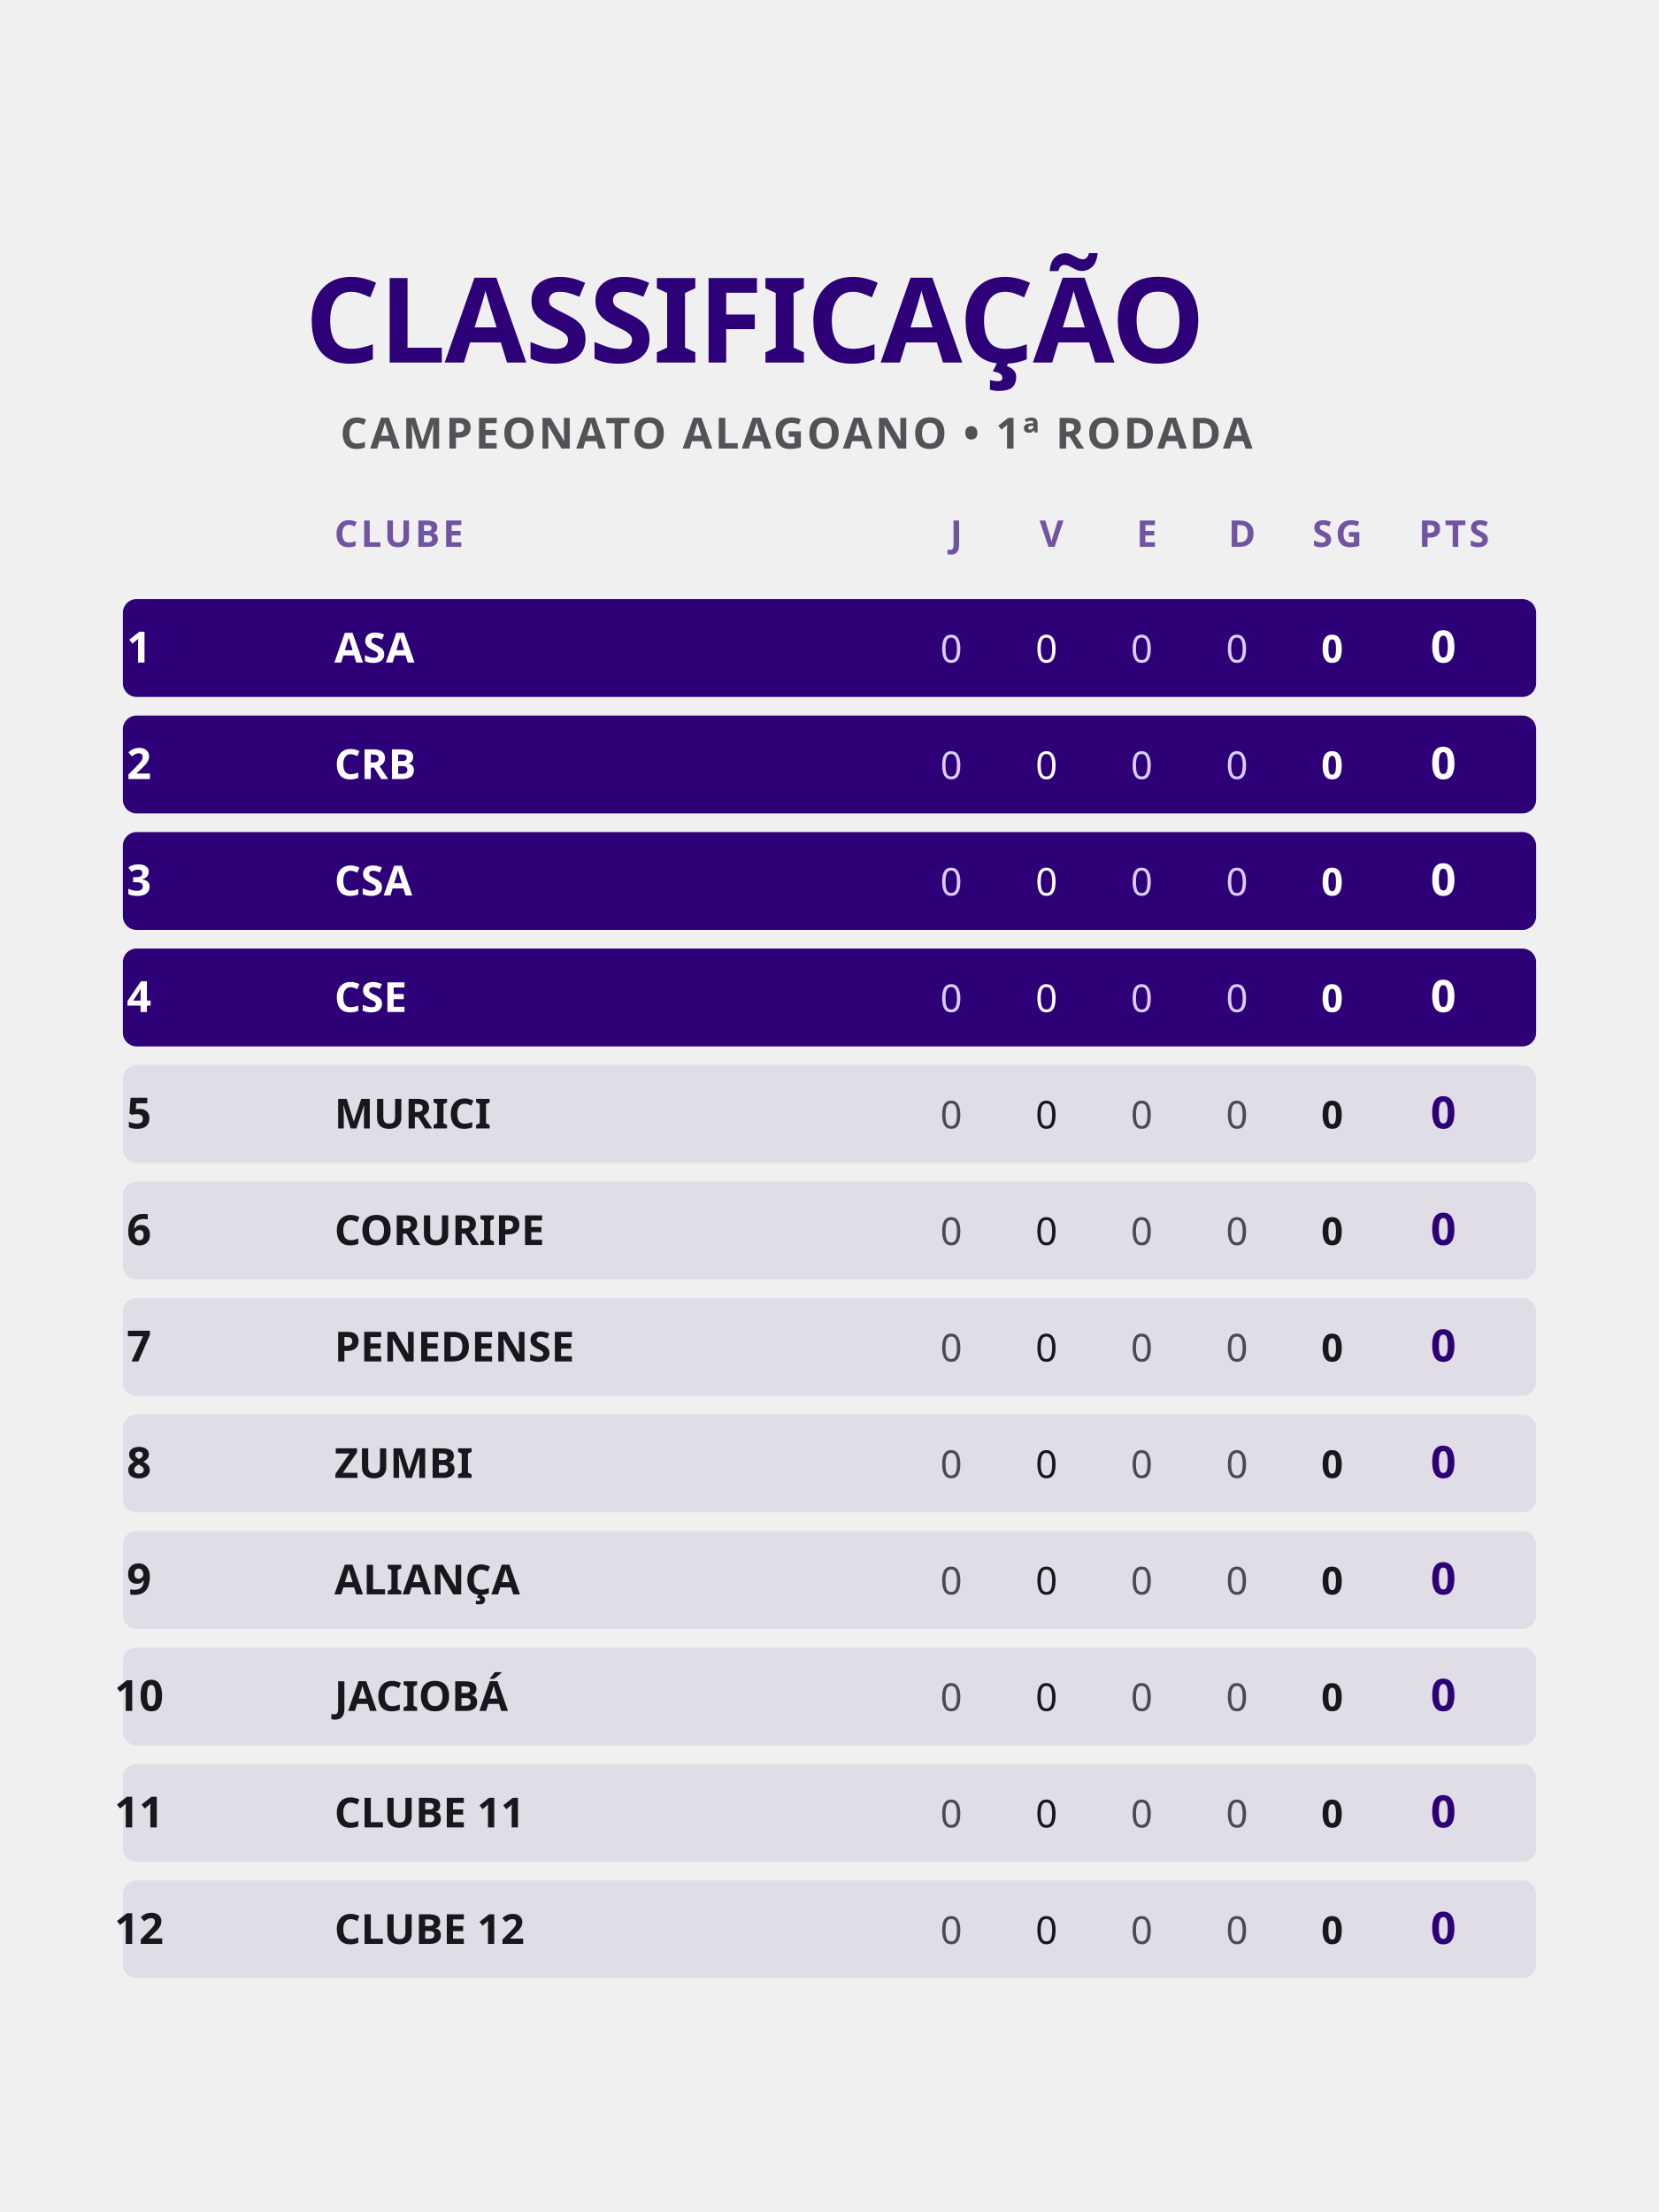
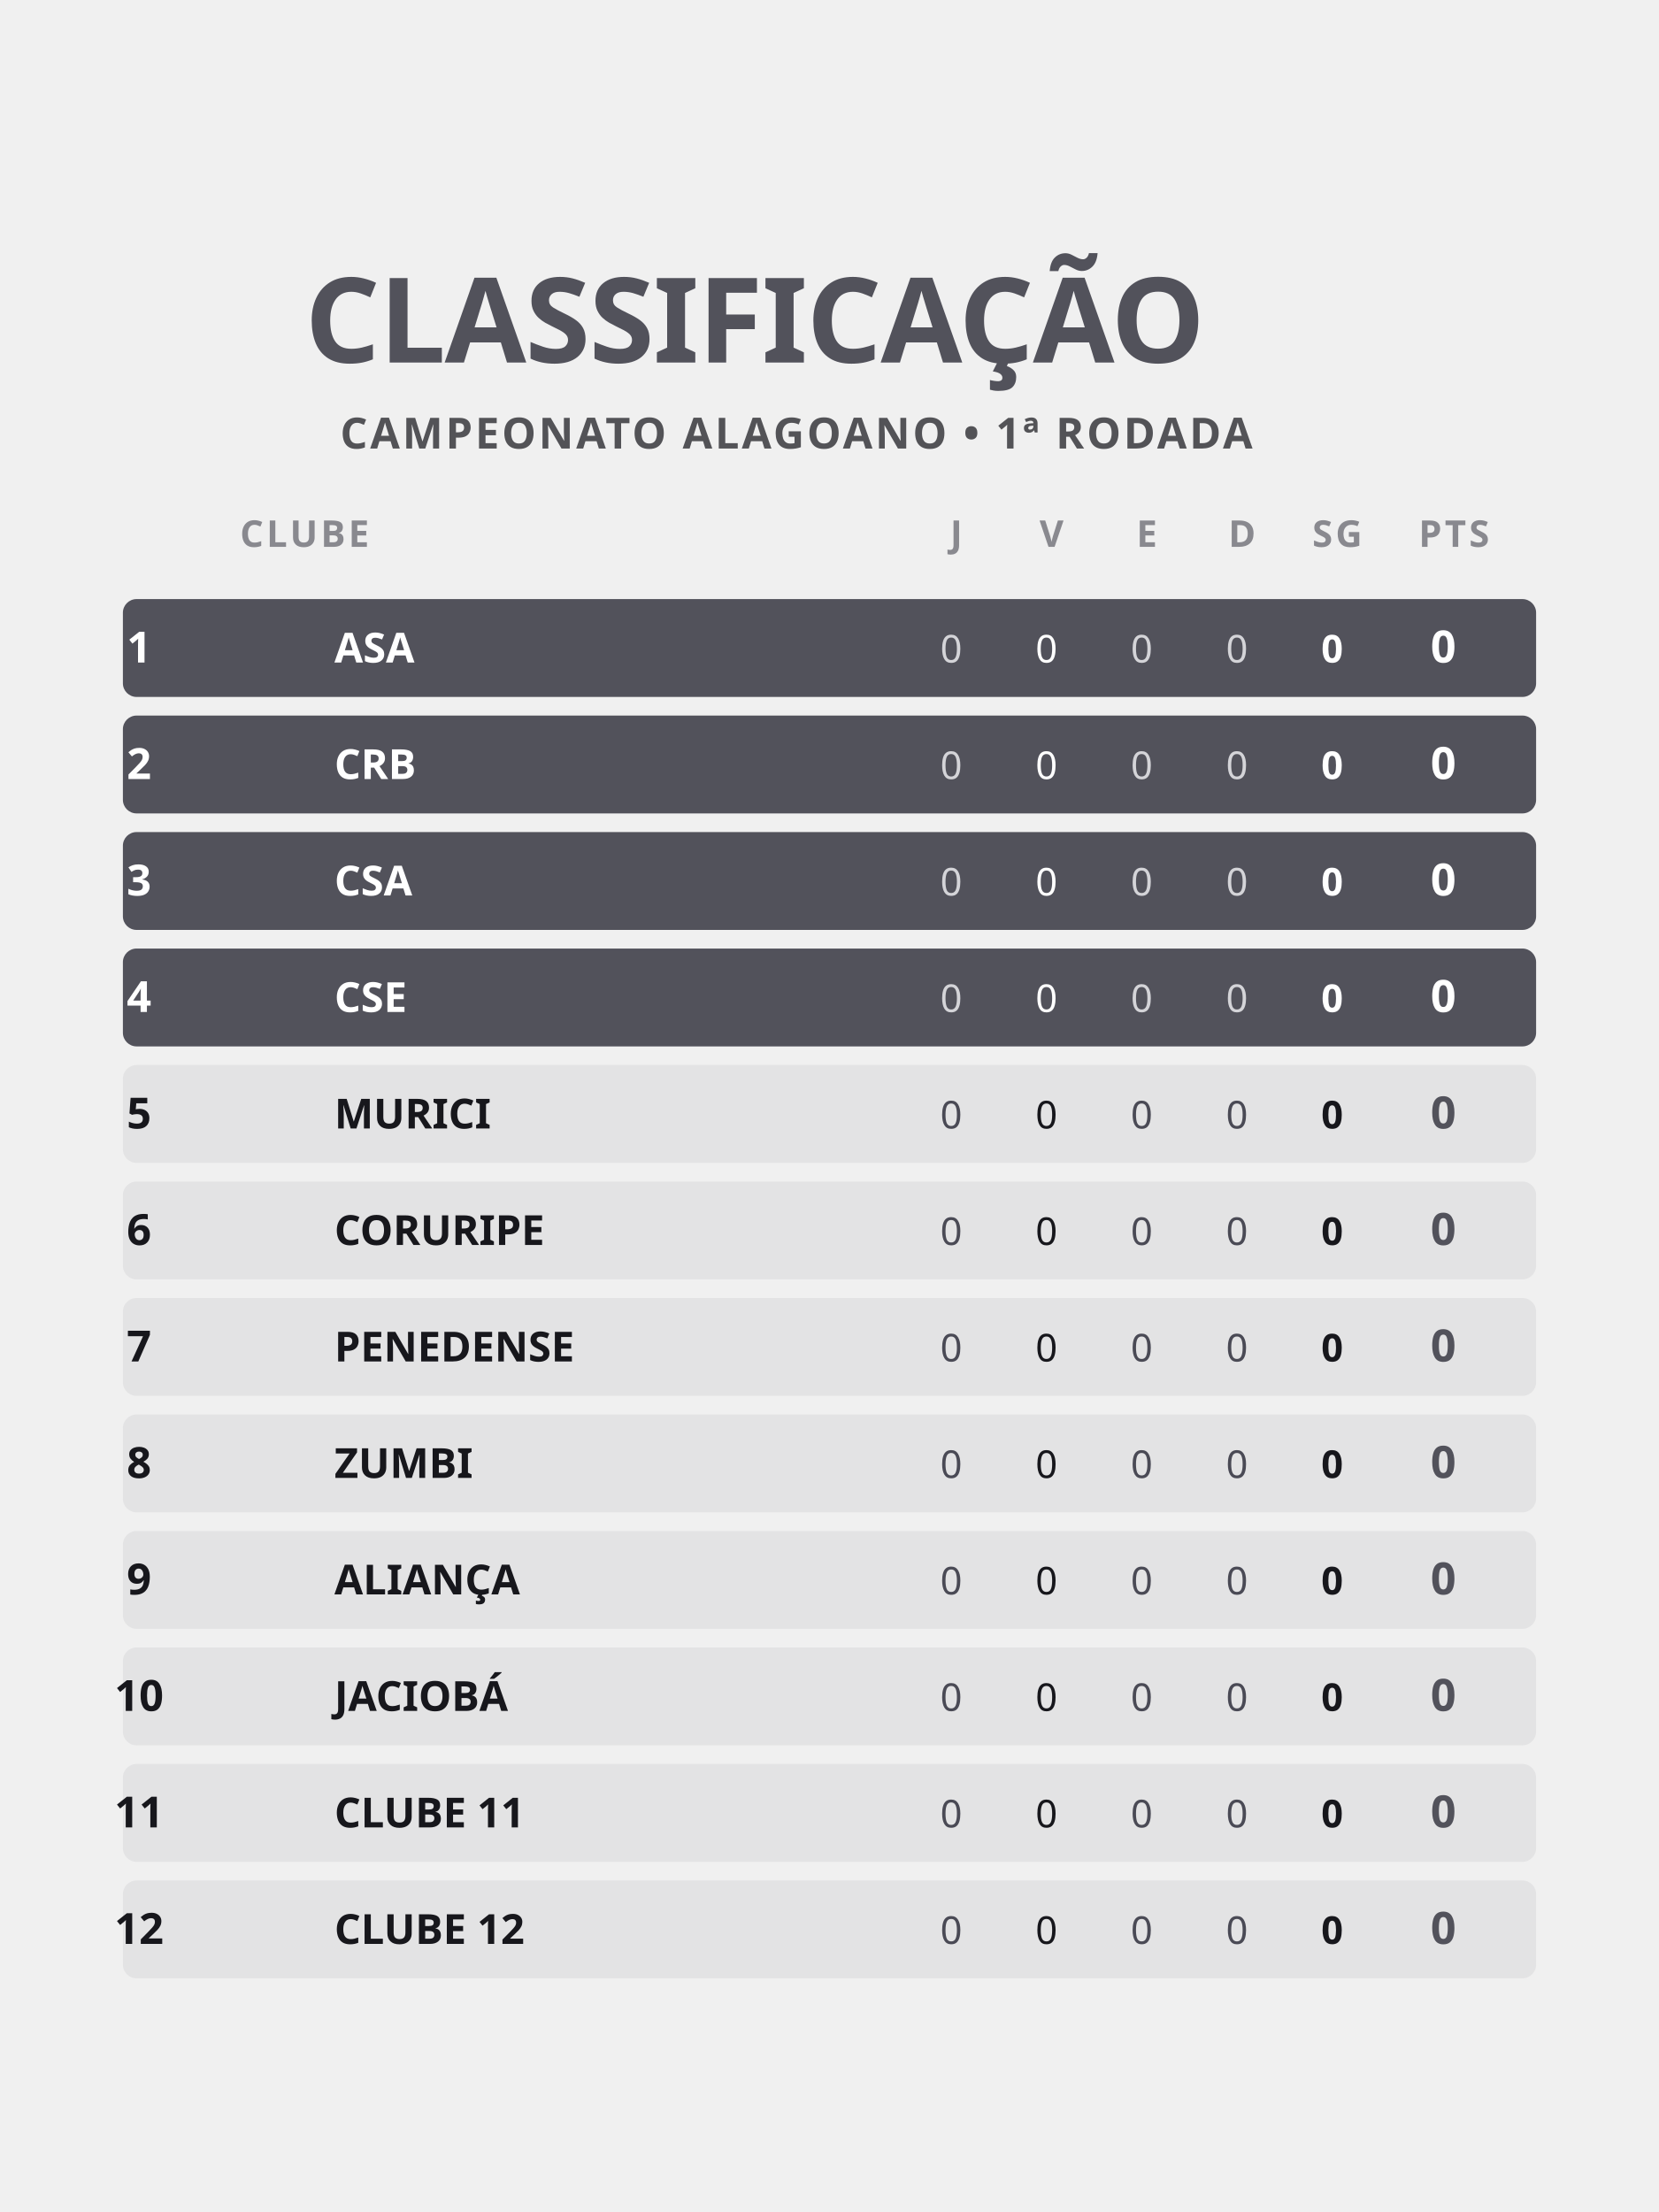
<svg xmlns="http://www.w3.org/2000/svg" width="1080" height="1440" viewBox="0 0 1080 1440" fill="none">
  <g id="classificacao_12_feed" clip-path="url(#clip_classificacao)">
    <rect id="img_background" width="1080" height="1440" fill="url(#pattern_background)" />
-     <text id="txt_titulo" fill="#2D0077" style="white-space: pre" xml:space="preserve" font-family="Prometo, Prompt" font-size="77" font-weight="900" letter-spacing="-0.01em" text-anchor="middle">
+     <text id="txt_titulo" fill="#52525B" style="white-space: pre" xml:space="preserve" font-family="Prometo, Prompt" font-size="77" font-weight="900" letter-spacing="-0.01em" text-anchor="middle">
      <tspan x="540" y="236">CLASSIFICAÇÃO</tspan>
    </text>
    <text id="txt_subtitulo" fill="#17171C" fill-opacity="0.72" style="white-space: pre" xml:space="preserve" font-family="Prompt" font-size="28" font-weight="600" letter-spacing="0.06em" text-anchor="middle">
      <tspan x="540" y="292">CAMPEONATO ALAGOANO • 1ª RODADA</tspan>
    </text>
-     <text id="txt_label_clube" fill="#2D0077" fill-opacity="0.65" style="white-space: pre" xml:space="preserve" font-family="Prompt" font-size="24" font-weight="700" letter-spacing="0.08em">
+     <text id="txt_label_clube" fill="#52525B" fill-opacity="0.65" style="white-space: pre" xml:space="preserve" font-family="Prompt" font-size="24" font-weight="700" letter-spacing="0.08em" text-anchor="middle">
      <tspan x="217.7" y="356">CLUBE</tspan>
    </text>
-     <text id="txt_label_j" fill="#2D0077" fill-opacity="0.65" style="white-space: pre" xml:space="preserve" font-family="Prompt" font-size="24" font-weight="700" letter-spacing="0.08em" text-anchor="middle">
+     <text id="txt_label_j" fill="#52525B" fill-opacity="0.65" style="white-space: pre" xml:space="preserve" font-family="Prompt" font-size="24" font-weight="700" letter-spacing="0.08em" text-anchor="middle">
      <tspan x="642" y="356">J</tspan>
    </text>
-     <text id="txt_label_v" fill="#2D0077" fill-opacity="0.65" style="white-space: pre" xml:space="preserve" font-family="Prompt" font-size="24" font-weight="700" letter-spacing="0.08em" text-anchor="middle">
+     <text id="txt_label_v" fill="#52525B" fill-opacity="0.65" style="white-space: pre" xml:space="preserve" font-family="Prompt" font-size="24" font-weight="700" letter-spacing="0.08em" text-anchor="middle">
      <tspan x="704" y="356">V</tspan>
    </text>
-     <text id="txt_label_e" fill="#2D0077" fill-opacity="0.65" style="white-space: pre" xml:space="preserve" font-family="Prompt" font-size="24" font-weight="700" letter-spacing="0.08em" text-anchor="middle">
+     <text id="txt_label_e" fill="#52525B" fill-opacity="0.65" style="white-space: pre" xml:space="preserve" font-family="Prompt" font-size="24" font-weight="700" letter-spacing="0.08em" text-anchor="middle">
      <tspan x="766" y="356">E</tspan>
    </text>
-     <text id="txt_label_d" fill="#2D0077" fill-opacity="0.65" style="white-space: pre" xml:space="preserve" font-family="Prompt" font-size="24" font-weight="700" letter-spacing="0.08em" text-anchor="middle">
+     <text id="txt_label_d" fill="#52525B" fill-opacity="0.65" style="white-space: pre" xml:space="preserve" font-family="Prompt" font-size="24" font-weight="700" letter-spacing="0.08em" text-anchor="middle">
      <tspan x="828" y="356">D</tspan>
    </text>
-     <text id="txt_label_sg" fill="#2D0077" fill-opacity="0.65" style="white-space: pre" xml:space="preserve" font-family="Prompt" font-size="24" font-weight="700" letter-spacing="0.08em" text-anchor="middle">
+     <text id="txt_label_sg" fill="#52525B" fill-opacity="0.65" style="white-space: pre" xml:space="preserve" font-family="Prompt" font-size="24" font-weight="700" letter-spacing="0.08em" text-anchor="middle">
      <tspan x="890" y="356">SG</tspan>
    </text>
-     <text id="txt_label_pts" fill="#2D0077" fill-opacity="0.65" style="white-space: pre" xml:space="preserve" font-family="Prompt" font-size="24" font-weight="700" letter-spacing="0.08em" text-anchor="middle">
+     <text id="txt_label_pts" fill="#52525B" fill-opacity="0.65" style="white-space: pre" xml:space="preserve" font-family="Prompt" font-size="24" font-weight="700" letter-spacing="0.08em" text-anchor="middle">
      <tspan x="966" y="356">PTS</tspan>
    </text>
    <g id="grp_pos_1">
-       <rect x="80" y="390.00" width="920" height="63.70" rx="8.9" fill="#2D0077" fill-opacity="1" />
+       <rect id="rect_pos_1" x="80" y="390.00" width="920" height="63.70" rx="8.9" fill="#52525B" fill-opacity="1" />
      <text id="txt_pos" fill="white" style="white-space: pre" xml:space="preserve" font-family="Prompt" font-size="28" font-weight="900" text-anchor="middle" letter-spacing="0em">
        <tspan x="116" y="431.30">1</tspan>
      </text>
      <rect id="img_escudo" x="146" y="397.00" width="49.70" height="49.70" fill="url(#pattern_escudo_1)" />
      <text id="txt_clube" fill="white" style="white-space: pre" xml:space="preserve" font-family="Prompt" font-size="27" font-weight="800" letter-spacing="0em">
        <tspan x="217.7" y="431.30">ASA</tspan>
      </text>
-       <text id="txt_j" fill="#D9CCFF" style="white-space: pre" xml:space="preserve" font-family="Prompt" font-size="25" font-weight="500" text-anchor="middle" letter-spacing="0em">
+       <text id="txt_j" fill="#D4D4D8" style="white-space: pre" xml:space="preserve" font-family="Prompt" font-size="25" font-weight="500" text-anchor="middle" letter-spacing="0em">
        <tspan x="642" y="431.30">0</tspan>
      </text>
      <text id="txt_v" fill="white" style="white-space: pre" xml:space="preserve" font-family="Prompt" font-size="25" font-weight="500" text-anchor="middle" letter-spacing="0em">
        <tspan x="704" y="431.30">0</tspan>
      </text>
-       <text id="txt_e" fill="#D9CCFF" style="white-space: pre" xml:space="preserve" font-family="Prompt" font-size="25" font-weight="500" text-anchor="middle" letter-spacing="0em">
+       <text id="txt_e" fill="#D4D4D8" style="white-space: pre" xml:space="preserve" font-family="Prompt" font-size="25" font-weight="500" text-anchor="middle" letter-spacing="0em">
        <tspan x="766" y="431.30">0</tspan>
      </text>
-       <text id="txt_d" fill="#D9CCFF" style="white-space: pre" xml:space="preserve" font-family="Prompt" font-size="25" font-weight="500" text-anchor="middle" letter-spacing="0em">
+       <text id="txt_d" fill="#D4D4D8" style="white-space: pre" xml:space="preserve" font-family="Prompt" font-size="25" font-weight="500" text-anchor="middle" letter-spacing="0em">
        <tspan x="828" y="431.30">0</tspan>
      </text>
      <text id="txt_sg" fill="white" style="white-space: pre" xml:space="preserve" font-family="Prompt" font-size="25" font-weight="600" text-anchor="middle" letter-spacing="0em">
        <tspan x="890" y="431.30">0</tspan>
      </text>
      <text id="txt_pts" fill="white" style="white-space: pre" xml:space="preserve" font-family="Prompt" font-size="29" font-weight="900" text-anchor="middle" letter-spacing="0em">
        <tspan x="966" y="431.30">0</tspan>
      </text>
    </g>
    <g id="grp_pos_2">
-       <rect x="80" y="465.83" width="920" height="63.70" rx="8.9" fill="#2D0077" fill-opacity="1" />
+       <rect id="rect_pos_2" x="80" y="465.83" width="920" height="63.70" rx="8.9" fill="#52525B" fill-opacity="1" />
      <text id="txt_pos_2" fill="white" style="white-space: pre" xml:space="preserve" font-family="Prompt" font-size="28" font-weight="900" text-anchor="middle" letter-spacing="0em">
        <tspan x="116" y="507.13">2</tspan>
      </text>
      <rect id="img_escudo_2" x="146" y="472.83" width="49.70" height="49.70" fill="url(#pattern_escudo_2)" />
      <text id="txt_clube_2" fill="white" style="white-space: pre" xml:space="preserve" font-family="Prompt" font-size="27" font-weight="800" letter-spacing="0em">
        <tspan x="217.7" y="507.13">CRB</tspan>
      </text>
-       <text id="txt_j_2" fill="#D9CCFF" style="white-space: pre" xml:space="preserve" font-family="Prompt" font-size="25" font-weight="500" text-anchor="middle" letter-spacing="0em">
+       <text id="txt_j_2" fill="#D4D4D8" style="white-space: pre" xml:space="preserve" font-family="Prompt" font-size="25" font-weight="500" text-anchor="middle" letter-spacing="0em">
        <tspan x="642" y="507.13">0</tspan>
      </text>
      <text id="txt_v_2" fill="white" style="white-space: pre" xml:space="preserve" font-family="Prompt" font-size="25" font-weight="500" text-anchor="middle" letter-spacing="0em">
        <tspan x="704" y="507.13">0</tspan>
      </text>
-       <text id="txt_e_2" fill="#D9CCFF" style="white-space: pre" xml:space="preserve" font-family="Prompt" font-size="25" font-weight="500" text-anchor="middle" letter-spacing="0em">
+       <text id="txt_e_2" fill="#D4D4D8" style="white-space: pre" xml:space="preserve" font-family="Prompt" font-size="25" font-weight="500" text-anchor="middle" letter-spacing="0em">
        <tspan x="766" y="507.13">0</tspan>
      </text>
-       <text id="txt_d_2" fill="#D9CCFF" style="white-space: pre" xml:space="preserve" font-family="Prompt" font-size="25" font-weight="500" text-anchor="middle" letter-spacing="0em">
+       <text id="txt_d_2" fill="#D4D4D8" style="white-space: pre" xml:space="preserve" font-family="Prompt" font-size="25" font-weight="500" text-anchor="middle" letter-spacing="0em">
        <tspan x="828" y="507.13">0</tspan>
      </text>
      <text id="txt_sg_2" fill="white" style="white-space: pre" xml:space="preserve" font-family="Prompt" font-size="25" font-weight="600" text-anchor="middle" letter-spacing="0em">
        <tspan x="890" y="507.13">0</tspan>
      </text>
      <text id="txt_pts_2" fill="white" style="white-space: pre" xml:space="preserve" font-family="Prompt" font-size="29" font-weight="900" text-anchor="middle" letter-spacing="0em">
        <tspan x="966" y="507.13">0</tspan>
      </text>
    </g>
    <g id="grp_pos_3">
-       <rect x="80" y="541.67" width="920" height="63.70" rx="8.9" fill="#2D0077" fill-opacity="1" />
+       <rect id="rect_pos_3" x="80" y="541.67" width="920" height="63.70" rx="8.9" fill="#52525B" fill-opacity="1" />
      <text id="txt_pos_3" fill="white" style="white-space: pre" xml:space="preserve" font-family="Prompt" font-size="28" font-weight="900" text-anchor="middle" letter-spacing="0em">
        <tspan x="116" y="582.97">3</tspan>
      </text>
      <rect id="img_escudo_3" x="146" y="548.67" width="49.70" height="49.70" fill="url(#pattern_escudo_3)" />
      <text id="txt_clube_3" fill="white" style="white-space: pre" xml:space="preserve" font-family="Prompt" font-size="27" font-weight="800" letter-spacing="0em">
        <tspan x="217.7" y="582.97">CSA</tspan>
      </text>
-       <text id="txt_j_3" fill="#D9CCFF" style="white-space: pre" xml:space="preserve" font-family="Prompt" font-size="25" font-weight="500" text-anchor="middle" letter-spacing="0em">
+       <text id="txt_j_3" fill="#D4D4D8" style="white-space: pre" xml:space="preserve" font-family="Prompt" font-size="25" font-weight="500" text-anchor="middle" letter-spacing="0em">
        <tspan x="642" y="582.97">0</tspan>
      </text>
      <text id="txt_v_3" fill="white" style="white-space: pre" xml:space="preserve" font-family="Prompt" font-size="25" font-weight="500" text-anchor="middle" letter-spacing="0em">
        <tspan x="704" y="582.97">0</tspan>
      </text>
-       <text id="txt_e_3" fill="#D9CCFF" style="white-space: pre" xml:space="preserve" font-family="Prompt" font-size="25" font-weight="500" text-anchor="middle" letter-spacing="0em">
+       <text id="txt_e_3" fill="#D4D4D8" style="white-space: pre" xml:space="preserve" font-family="Prompt" font-size="25" font-weight="500" text-anchor="middle" letter-spacing="0em">
        <tspan x="766" y="582.97">0</tspan>
      </text>
-       <text id="txt_d_3" fill="#D9CCFF" style="white-space: pre" xml:space="preserve" font-family="Prompt" font-size="25" font-weight="500" text-anchor="middle" letter-spacing="0em">
+       <text id="txt_d_3" fill="#D4D4D8" style="white-space: pre" xml:space="preserve" font-family="Prompt" font-size="25" font-weight="500" text-anchor="middle" letter-spacing="0em">
        <tspan x="828" y="582.97">0</tspan>
      </text>
      <text id="txt_sg_3" fill="white" style="white-space: pre" xml:space="preserve" font-family="Prompt" font-size="25" font-weight="600" text-anchor="middle" letter-spacing="0em">
        <tspan x="890" y="582.97">0</tspan>
      </text>
      <text id="txt_pts_3" fill="white" style="white-space: pre" xml:space="preserve" font-family="Prompt" font-size="29" font-weight="900" text-anchor="middle" letter-spacing="0em">
        <tspan x="966" y="582.97">0</tspan>
      </text>
    </g>
    <g id="grp_pos_4">
-       <rect x="80" y="617.50" width="920" height="63.70" rx="8.9" fill="#2D0077" fill-opacity="1" />
+       <rect id="rect_pos_4" x="80" y="617.50" width="920" height="63.70" rx="8.9" fill="#52525B" fill-opacity="1" />
      <text id="txt_pos_4" fill="white" style="white-space: pre" xml:space="preserve" font-family="Prompt" font-size="28" font-weight="900" text-anchor="middle" letter-spacing="0em">
        <tspan x="116" y="658.80">4</tspan>
      </text>
      <rect id="img_escudo_4" x="146" y="624.50" width="49.70" height="49.70" fill="url(#pattern_escudo_4)" />
      <text id="txt_clube_4" fill="white" style="white-space: pre" xml:space="preserve" font-family="Prompt" font-size="27" font-weight="800" letter-spacing="0em">
        <tspan x="217.7" y="658.80">CSE</tspan>
      </text>
-       <text id="txt_j_4" fill="#D9CCFF" style="white-space: pre" xml:space="preserve" font-family="Prompt" font-size="25" font-weight="500" text-anchor="middle" letter-spacing="0em">
+       <text id="txt_j_4" fill="#D4D4D8" style="white-space: pre" xml:space="preserve" font-family="Prompt" font-size="25" font-weight="500" text-anchor="middle" letter-spacing="0em">
        <tspan x="642" y="658.80">0</tspan>
      </text>
      <text id="txt_v_4" fill="white" style="white-space: pre" xml:space="preserve" font-family="Prompt" font-size="25" font-weight="500" text-anchor="middle" letter-spacing="0em">
        <tspan x="704" y="658.80">0</tspan>
      </text>
-       <text id="txt_e_4" fill="#D9CCFF" style="white-space: pre" xml:space="preserve" font-family="Prompt" font-size="25" font-weight="500" text-anchor="middle" letter-spacing="0em">
+       <text id="txt_e_4" fill="#D4D4D8" style="white-space: pre" xml:space="preserve" font-family="Prompt" font-size="25" font-weight="500" text-anchor="middle" letter-spacing="0em">
        <tspan x="766" y="658.80">0</tspan>
      </text>
-       <text id="txt_d_4" fill="#D9CCFF" style="white-space: pre" xml:space="preserve" font-family="Prompt" font-size="25" font-weight="500" text-anchor="middle" letter-spacing="0em">
+       <text id="txt_d_4" fill="#D4D4D8" style="white-space: pre" xml:space="preserve" font-family="Prompt" font-size="25" font-weight="500" text-anchor="middle" letter-spacing="0em">
        <tspan x="828" y="658.80">0</tspan>
      </text>
      <text id="txt_sg_4" fill="white" style="white-space: pre" xml:space="preserve" font-family="Prompt" font-size="25" font-weight="600" text-anchor="middle" letter-spacing="0em">
        <tspan x="890" y="658.80">0</tspan>
      </text>
      <text id="txt_pts_4" fill="white" style="white-space: pre" xml:space="preserve" font-family="Prompt" font-size="29" font-weight="900" text-anchor="middle" letter-spacing="0em">
        <tspan x="966" y="658.80">0</tspan>
      </text>
    </g>
    <g id="grp_pos_5">
-       <rect x="80" y="693.33" width="920" height="63.70" rx="8.9" fill="#2D0077" fill-opacity="0.08" />
+       <rect id="rect_pos_5" x="80" y="693.33" width="920" height="63.70" rx="8.9" fill="#52525B" fill-opacity="0.08" />
      <text id="txt_pos_5" fill="#17171C" style="white-space: pre" xml:space="preserve" font-family="Prompt" font-size="28" font-weight="900" text-anchor="middle" letter-spacing="0em">
        <tspan x="116" y="734.63">5</tspan>
      </text>
      <rect id="img_escudo_5" x="146" y="700.33" width="49.70" height="49.70" fill="url(#pattern_escudo_5)" />
      <text id="txt_clube_5" fill="#17171C" style="white-space: pre" xml:space="preserve" font-family="Prompt" font-size="27" font-weight="800" letter-spacing="0em">
        <tspan x="217.7" y="734.63">MURICI</tspan>
      </text>
      <text id="txt_j_5" fill="#4A4A55" style="white-space: pre" xml:space="preserve" font-family="Prompt" font-size="25" font-weight="500" text-anchor="middle" letter-spacing="0em">
        <tspan x="642" y="734.63">0</tspan>
      </text>
      <text id="txt_v_5" fill="#17171C" style="white-space: pre" xml:space="preserve" font-family="Prompt" font-size="25" font-weight="500" text-anchor="middle" letter-spacing="0em">
        <tspan x="704" y="734.63">0</tspan>
      </text>
      <text id="txt_e_5" fill="#4A4A55" style="white-space: pre" xml:space="preserve" font-family="Prompt" font-size="25" font-weight="500" text-anchor="middle" letter-spacing="0em">
        <tspan x="766" y="734.63">0</tspan>
      </text>
      <text id="txt_d_5" fill="#4A4A55" style="white-space: pre" xml:space="preserve" font-family="Prompt" font-size="25" font-weight="500" text-anchor="middle" letter-spacing="0em">
        <tspan x="828" y="734.63">0</tspan>
      </text>
      <text id="txt_sg_5" fill="#17171C" style="white-space: pre" xml:space="preserve" font-family="Prompt" font-size="25" font-weight="600" text-anchor="middle" letter-spacing="0em">
        <tspan x="890" y="734.63">0</tspan>
      </text>
-       <text id="txt_pts_5" fill="#2D0077" style="white-space: pre" xml:space="preserve" font-family="Prompt" font-size="29" font-weight="900" text-anchor="middle" letter-spacing="0em">
+       <text id="txt_pts_5" fill="#52525B" style="white-space: pre" xml:space="preserve" font-family="Prompt" font-size="29" font-weight="900" text-anchor="middle" letter-spacing="0em">
        <tspan x="966" y="734.63">0</tspan>
      </text>
    </g>
    <g id="grp_pos_6">
-       <rect x="80" y="769.17" width="920" height="63.70" rx="8.9" fill="#2D0077" fill-opacity="0.08" />
+       <rect id="rect_pos_6" x="80" y="769.17" width="920" height="63.70" rx="8.9" fill="#52525B" fill-opacity="0.08" />
      <text id="txt_pos_6" fill="#17171C" style="white-space: pre" xml:space="preserve" font-family="Prompt" font-size="28" font-weight="900" text-anchor="middle" letter-spacing="0em">
        <tspan x="116" y="810.47">6</tspan>
      </text>
      <rect id="img_escudo_6" x="146" y="776.17" width="49.70" height="49.70" fill="url(#pattern_escudo_6)" />
      <text id="txt_clube_6" fill="#17171C" style="white-space: pre" xml:space="preserve" font-family="Prompt" font-size="27" font-weight="800" letter-spacing="0em">
        <tspan x="217.7" y="810.47">CORURIPE</tspan>
      </text>
      <text id="txt_j_6" fill="#4A4A55" style="white-space: pre" xml:space="preserve" font-family="Prompt" font-size="25" font-weight="500" text-anchor="middle" letter-spacing="0em">
        <tspan x="642" y="810.47">0</tspan>
      </text>
      <text id="txt_v_6" fill="#17171C" style="white-space: pre" xml:space="preserve" font-family="Prompt" font-size="25" font-weight="500" text-anchor="middle" letter-spacing="0em">
        <tspan x="704" y="810.47">0</tspan>
      </text>
      <text id="txt_e_6" fill="#4A4A55" style="white-space: pre" xml:space="preserve" font-family="Prompt" font-size="25" font-weight="500" text-anchor="middle" letter-spacing="0em">
        <tspan x="766" y="810.47">0</tspan>
      </text>
      <text id="txt_d_6" fill="#4A4A55" style="white-space: pre" xml:space="preserve" font-family="Prompt" font-size="25" font-weight="500" text-anchor="middle" letter-spacing="0em">
        <tspan x="828" y="810.47">0</tspan>
      </text>
      <text id="txt_sg_6" fill="#17171C" style="white-space: pre" xml:space="preserve" font-family="Prompt" font-size="25" font-weight="600" text-anchor="middle" letter-spacing="0em">
        <tspan x="890" y="810.47">0</tspan>
      </text>
-       <text id="txt_pts_6" fill="#2D0077" style="white-space: pre" xml:space="preserve" font-family="Prompt" font-size="29" font-weight="900" text-anchor="middle" letter-spacing="0em">
+       <text id="txt_pts_6" fill="#52525B" style="white-space: pre" xml:space="preserve" font-family="Prompt" font-size="29" font-weight="900" text-anchor="middle" letter-spacing="0em">
        <tspan x="966" y="810.47">0</tspan>
      </text>
    </g>
    <g id="grp_pos_7">
-       <rect x="80" y="845.00" width="920" height="63.70" rx="8.9" fill="#2D0077" fill-opacity="0.08" />
+       <rect id="rect_pos_7" x="80" y="845.00" width="920" height="63.70" rx="8.9" fill="#52525B" fill-opacity="0.08" />
      <text id="txt_pos_7" fill="#17171C" style="white-space: pre" xml:space="preserve" font-family="Prompt" font-size="28" font-weight="900" text-anchor="middle" letter-spacing="0em">
        <tspan x="116" y="886.30">7</tspan>
      </text>
      <rect id="img_escudo_7" x="146" y="852.00" width="49.70" height="49.70" fill="url(#pattern_escudo_7)" />
      <text id="txt_clube_7" fill="#17171C" style="white-space: pre" xml:space="preserve" font-family="Prompt" font-size="27" font-weight="800" letter-spacing="0em">
        <tspan x="217.7" y="886.30">PENEDENSE</tspan>
      </text>
      <text id="txt_j_7" fill="#4A4A55" style="white-space: pre" xml:space="preserve" font-family="Prompt" font-size="25" font-weight="500" text-anchor="middle" letter-spacing="0em">
        <tspan x="642" y="886.30">0</tspan>
      </text>
      <text id="txt_v_7" fill="#17171C" style="white-space: pre" xml:space="preserve" font-family="Prompt" font-size="25" font-weight="500" text-anchor="middle" letter-spacing="0em">
        <tspan x="704" y="886.30">0</tspan>
      </text>
      <text id="txt_e_7" fill="#4A4A55" style="white-space: pre" xml:space="preserve" font-family="Prompt" font-size="25" font-weight="500" text-anchor="middle" letter-spacing="0em">
        <tspan x="766" y="886.30">0</tspan>
      </text>
      <text id="txt_d_7" fill="#4A4A55" style="white-space: pre" xml:space="preserve" font-family="Prompt" font-size="25" font-weight="500" text-anchor="middle" letter-spacing="0em">
        <tspan x="828" y="886.30">0</tspan>
      </text>
      <text id="txt_sg_7" fill="#17171C" style="white-space: pre" xml:space="preserve" font-family="Prompt" font-size="25" font-weight="600" text-anchor="middle" letter-spacing="0em">
        <tspan x="890" y="886.30">0</tspan>
      </text>
-       <text id="txt_pts_7" fill="#2D0077" style="white-space: pre" xml:space="preserve" font-family="Prompt" font-size="29" font-weight="900" text-anchor="middle" letter-spacing="0em">
+       <text id="txt_pts_7" fill="#52525B" style="white-space: pre" xml:space="preserve" font-family="Prompt" font-size="29" font-weight="900" text-anchor="middle" letter-spacing="0em">
        <tspan x="966" y="886.30">0</tspan>
      </text>
    </g>
    <g id="grp_pos_8">
-       <rect x="80" y="920.83" width="920" height="63.70" rx="8.9" fill="#2D0077" fill-opacity="0.08" />
+       <rect id="rect_pos_8" x="80" y="920.83" width="920" height="63.70" rx="8.9" fill="#52525B" fill-opacity="0.08" />
      <text id="txt_pos_8" fill="#17171C" style="white-space: pre" xml:space="preserve" font-family="Prompt" font-size="28" font-weight="900" text-anchor="middle" letter-spacing="0em">
        <tspan x="116" y="962.13">8</tspan>
      </text>
      <rect id="img_escudo_8" x="146" y="927.83" width="49.70" height="49.70" fill="url(#pattern_escudo_8)" />
      <text id="txt_clube_8" fill="#17171C" style="white-space: pre" xml:space="preserve" font-family="Prompt" font-size="27" font-weight="800" letter-spacing="0em">
        <tspan x="217.7" y="962.13">ZUMBI</tspan>
      </text>
      <text id="txt_j_8" fill="#4A4A55" style="white-space: pre" xml:space="preserve" font-family="Prompt" font-size="25" font-weight="500" text-anchor="middle" letter-spacing="0em">
        <tspan x="642" y="962.13">0</tspan>
      </text>
      <text id="txt_v_8" fill="#17171C" style="white-space: pre" xml:space="preserve" font-family="Prompt" font-size="25" font-weight="500" text-anchor="middle" letter-spacing="0em">
        <tspan x="704" y="962.13">0</tspan>
      </text>
      <text id="txt_e_8" fill="#4A4A55" style="white-space: pre" xml:space="preserve" font-family="Prompt" font-size="25" font-weight="500" text-anchor="middle" letter-spacing="0em">
        <tspan x="766" y="962.13">0</tspan>
      </text>
      <text id="txt_d_8" fill="#4A4A55" style="white-space: pre" xml:space="preserve" font-family="Prompt" font-size="25" font-weight="500" text-anchor="middle" letter-spacing="0em">
        <tspan x="828" y="962.13">0</tspan>
      </text>
      <text id="txt_sg_8" fill="#17171C" style="white-space: pre" xml:space="preserve" font-family="Prompt" font-size="25" font-weight="600" text-anchor="middle" letter-spacing="0em">
        <tspan x="890" y="962.13">0</tspan>
      </text>
-       <text id="txt_pts_8" fill="#2D0077" style="white-space: pre" xml:space="preserve" font-family="Prompt" font-size="29" font-weight="900" text-anchor="middle" letter-spacing="0em">
+       <text id="txt_pts_8" fill="#52525B" style="white-space: pre" xml:space="preserve" font-family="Prompt" font-size="29" font-weight="900" text-anchor="middle" letter-spacing="0em">
        <tspan x="966" y="962.13">0</tspan>
      </text>
    </g>
    <g id="grp_pos_9">
-       <rect x="80" y="996.67" width="920" height="63.70" rx="8.9" fill="#2D0077" fill-opacity="0.08" />
+       <rect id="rect_pos_9" x="80" y="996.67" width="920" height="63.70" rx="8.9" fill="#52525B" fill-opacity="0.08" />
      <text id="txt_pos_9" fill="#17171C" style="white-space: pre" xml:space="preserve" font-family="Prompt" font-size="28" font-weight="900" text-anchor="middle" letter-spacing="0em">
        <tspan x="116" y="1037.97">9</tspan>
      </text>
      <rect id="img_escudo_9" x="146" y="1003.67" width="49.70" height="49.70" fill="url(#pattern_escudo_9)" />
      <text id="txt_clube_9" fill="#17171C" style="white-space: pre" xml:space="preserve" font-family="Prompt" font-size="27" font-weight="800" letter-spacing="0em">
        <tspan x="217.7" y="1037.97">ALIANÇA</tspan>
      </text>
      <text id="txt_j_9" fill="#4A4A55" style="white-space: pre" xml:space="preserve" font-family="Prompt" font-size="25" font-weight="500" text-anchor="middle" letter-spacing="0em">
        <tspan x="642" y="1037.97">0</tspan>
      </text>
      <text id="txt_v_9" fill="#17171C" style="white-space: pre" xml:space="preserve" font-family="Prompt" font-size="25" font-weight="500" text-anchor="middle" letter-spacing="0em">
        <tspan x="704" y="1037.97">0</tspan>
      </text>
      <text id="txt_e_9" fill="#4A4A55" style="white-space: pre" xml:space="preserve" font-family="Prompt" font-size="25" font-weight="500" text-anchor="middle" letter-spacing="0em">
        <tspan x="766" y="1037.97">0</tspan>
      </text>
      <text id="txt_d_9" fill="#4A4A55" style="white-space: pre" xml:space="preserve" font-family="Prompt" font-size="25" font-weight="500" text-anchor="middle" letter-spacing="0em">
        <tspan x="828" y="1037.97">0</tspan>
      </text>
      <text id="txt_sg_9" fill="#17171C" style="white-space: pre" xml:space="preserve" font-family="Prompt" font-size="25" font-weight="600" text-anchor="middle" letter-spacing="0em">
        <tspan x="890" y="1037.97">0</tspan>
      </text>
-       <text id="txt_pts_9" fill="#2D0077" style="white-space: pre" xml:space="preserve" font-family="Prompt" font-size="29" font-weight="900" text-anchor="middle" letter-spacing="0em">
+       <text id="txt_pts_9" fill="#52525B" style="white-space: pre" xml:space="preserve" font-family="Prompt" font-size="29" font-weight="900" text-anchor="middle" letter-spacing="0em">
        <tspan x="966" y="1037.97">0</tspan>
      </text>
    </g>
    <g id="grp_pos_10">
-       <rect x="80" y="1072.50" width="920" height="63.70" rx="8.9" fill="#2D0077" fill-opacity="0.08" />
+       <rect id="rect_pos_10" x="80" y="1072.50" width="920" height="63.70" rx="8.9" fill="#52525B" fill-opacity="0.08" />
      <text id="txt_pos_10" fill="#17171C" style="white-space: pre" xml:space="preserve" font-family="Prompt" font-size="28" font-weight="900" text-anchor="middle" letter-spacing="0em">
        <tspan x="116" y="1113.80">10</tspan>
      </text>
      <rect id="img_escudo_10" x="146" y="1079.50" width="49.70" height="49.70" fill="url(#pattern_escudo_10)" />
      <text id="txt_clube_10" fill="#17171C" style="white-space: pre" xml:space="preserve" font-family="Prompt" font-size="27" font-weight="800" letter-spacing="0em">
        <tspan x="217.7" y="1113.80">JACIOBÁ</tspan>
      </text>
      <text id="txt_j_10" fill="#4A4A55" style="white-space: pre" xml:space="preserve" font-family="Prompt" font-size="25" font-weight="500" text-anchor="middle" letter-spacing="0em">
        <tspan x="642" y="1113.80">0</tspan>
      </text>
      <text id="txt_v_10" fill="#17171C" style="white-space: pre" xml:space="preserve" font-family="Prompt" font-size="25" font-weight="500" text-anchor="middle" letter-spacing="0em">
        <tspan x="704" y="1113.80">0</tspan>
      </text>
      <text id="txt_e_10" fill="#4A4A55" style="white-space: pre" xml:space="preserve" font-family="Prompt" font-size="25" font-weight="500" text-anchor="middle" letter-spacing="0em">
        <tspan x="766" y="1113.80">0</tspan>
      </text>
      <text id="txt_d_10" fill="#4A4A55" style="white-space: pre" xml:space="preserve" font-family="Prompt" font-size="25" font-weight="500" text-anchor="middle" letter-spacing="0em">
        <tspan x="828" y="1113.80">0</tspan>
      </text>
      <text id="txt_sg_10" fill="#17171C" style="white-space: pre" xml:space="preserve" font-family="Prompt" font-size="25" font-weight="600" text-anchor="middle" letter-spacing="0em">
        <tspan x="890" y="1113.80">0</tspan>
      </text>
-       <text id="txt_pts_10" fill="#2D0077" style="white-space: pre" xml:space="preserve" font-family="Prompt" font-size="29" font-weight="900" text-anchor="middle" letter-spacing="0em">
+       <text id="txt_pts_10" fill="#52525B" style="white-space: pre" xml:space="preserve" font-family="Prompt" font-size="29" font-weight="900" text-anchor="middle" letter-spacing="0em">
        <tspan x="966" y="1113.80">0</tspan>
      </text>
    </g>
    <g id="grp_pos_11">
-       <rect x="80" y="1148.33" width="920" height="63.70" rx="8.9" fill="#2D0077" fill-opacity="0.08" />
+       <rect id="rect_pos_11" x="80" y="1148.33" width="920" height="63.70" rx="8.9" fill="#52525B" fill-opacity="0.08" />
      <text id="txt_pos_11" fill="#17171C" style="white-space: pre" xml:space="preserve" font-family="Prompt" font-size="28" font-weight="900" text-anchor="middle" letter-spacing="0em">
        <tspan x="116" y="1189.63">11</tspan>
      </text>
      <rect id="img_escudo_11" x="146" y="1155.33" width="49.70" height="49.70" fill="url(#pattern_escudo_11)" />
      <text id="txt_clube_11" fill="#17171C" style="white-space: pre" xml:space="preserve" font-family="Prompt" font-size="27" font-weight="800" letter-spacing="0em">
        <tspan x="217.7" y="1189.63">CLUBE 11</tspan>
      </text>
      <text id="txt_j_11" fill="#4A4A55" style="white-space: pre" xml:space="preserve" font-family="Prompt" font-size="25" font-weight="500" text-anchor="middle" letter-spacing="0em">
        <tspan x="642" y="1189.63">0</tspan>
      </text>
      <text id="txt_v_11" fill="#17171C" style="white-space: pre" xml:space="preserve" font-family="Prompt" font-size="25" font-weight="500" text-anchor="middle" letter-spacing="0em">
        <tspan x="704" y="1189.63">0</tspan>
      </text>
      <text id="txt_e_11" fill="#4A4A55" style="white-space: pre" xml:space="preserve" font-family="Prompt" font-size="25" font-weight="500" text-anchor="middle" letter-spacing="0em">
        <tspan x="766" y="1189.63">0</tspan>
      </text>
      <text id="txt_d_11" fill="#4A4A55" style="white-space: pre" xml:space="preserve" font-family="Prompt" font-size="25" font-weight="500" text-anchor="middle" letter-spacing="0em">
        <tspan x="828" y="1189.63">0</tspan>
      </text>
      <text id="txt_sg_11" fill="#17171C" style="white-space: pre" xml:space="preserve" font-family="Prompt" font-size="25" font-weight="600" text-anchor="middle" letter-spacing="0em">
        <tspan x="890" y="1189.63">0</tspan>
      </text>
-       <text id="txt_pts_11" fill="#2D0077" style="white-space: pre" xml:space="preserve" font-family="Prompt" font-size="29" font-weight="900" text-anchor="middle" letter-spacing="0em">
+       <text id="txt_pts_11" fill="#52525B" style="white-space: pre" xml:space="preserve" font-family="Prompt" font-size="29" font-weight="900" text-anchor="middle" letter-spacing="0em">
        <tspan x="966" y="1189.63">0</tspan>
      </text>
    </g>
    <g id="grp_pos_12">
-       <rect x="80" y="1224.17" width="920" height="63.70" rx="8.9" fill="#2D0077" fill-opacity="0.08" />
+       <rect id="rect_pos_12" x="80" y="1224.17" width="920" height="63.70" rx="8.9" fill="#52525B" fill-opacity="0.08" />
      <text id="txt_pos_12" fill="#17171C" style="white-space: pre" xml:space="preserve" font-family="Prompt" font-size="28" font-weight="900" text-anchor="middle" letter-spacing="0em">
        <tspan x="116" y="1265.47">12</tspan>
      </text>
      <rect id="img_escudo_12" x="146" y="1231.17" width="49.70" height="49.70" fill="url(#pattern_escudo_12)" />
      <text id="txt_clube_12" fill="#17171C" style="white-space: pre" xml:space="preserve" font-family="Prompt" font-size="27" font-weight="800" letter-spacing="0em">
        <tspan x="217.7" y="1265.47">CLUBE 12</tspan>
      </text>
      <text id="txt_j_12" fill="#4A4A55" style="white-space: pre" xml:space="preserve" font-family="Prompt" font-size="25" font-weight="500" text-anchor="middle" letter-spacing="0em">
        <tspan x="642" y="1265.47">0</tspan>
      </text>
      <text id="txt_v_12" fill="#17171C" style="white-space: pre" xml:space="preserve" font-family="Prompt" font-size="25" font-weight="500" text-anchor="middle" letter-spacing="0em">
        <tspan x="704" y="1265.47">0</tspan>
      </text>
      <text id="txt_e_12" fill="#4A4A55" style="white-space: pre" xml:space="preserve" font-family="Prompt" font-size="25" font-weight="500" text-anchor="middle" letter-spacing="0em">
        <tspan x="766" y="1265.47">0</tspan>
      </text>
      <text id="txt_d_12" fill="#4A4A55" style="white-space: pre" xml:space="preserve" font-family="Prompt" font-size="25" font-weight="500" text-anchor="middle" letter-spacing="0em">
        <tspan x="828" y="1265.47">0</tspan>
      </text>
      <text id="txt_sg_12" fill="#17171C" style="white-space: pre" xml:space="preserve" font-family="Prompt" font-size="25" font-weight="600" text-anchor="middle" letter-spacing="0em">
        <tspan x="890" y="1265.47">0</tspan>
      </text>
-       <text id="txt_pts_12" fill="#2D0077" style="white-space: pre" xml:space="preserve" font-family="Prompt" font-size="29" font-weight="900" text-anchor="middle" letter-spacing="0em">
+       <text id="txt_pts_12" fill="#52525B" style="white-space: pre" xml:space="preserve" font-family="Prompt" font-size="29" font-weight="900" text-anchor="middle" letter-spacing="0em">
        <tspan x="966" y="1265.47">0</tspan>
      </text>
    </g>
  </g>
  <defs>
    <pattern id="pattern_background" patternContentUnits="objectBoundingBox" width="1" height="1">
      <image id="image_background" width="1080" height="1440" transform="scale(0.00092593 0.00069444)" preserveAspectRatio="none" />
    </pattern>
    <pattern id="pattern_escudo_1" patternContentUnits="objectBoundingBox" width="1" height="1">
      <image id="image_escudo_1" width="500" height="500" transform="scale(0.002)" preserveAspectRatio="none" />
    </pattern>
    <pattern id="pattern_escudo_2" patternContentUnits="objectBoundingBox" width="1" height="1">
      <image id="image_escudo_2" width="500" height="500" transform="scale(0.002)" preserveAspectRatio="none" />
    </pattern>
    <pattern id="pattern_escudo_3" patternContentUnits="objectBoundingBox" width="1" height="1">
      <image id="image_escudo_3" width="500" height="500" transform="scale(0.002)" preserveAspectRatio="none" />
    </pattern>
    <pattern id="pattern_escudo_4" patternContentUnits="objectBoundingBox" width="1" height="1">
      <image id="image_escudo_4" width="500" height="500" transform="scale(0.002)" preserveAspectRatio="none" />
    </pattern>
    <pattern id="pattern_escudo_5" patternContentUnits="objectBoundingBox" width="1" height="1">
      <image id="image_escudo_5" width="500" height="500" transform="scale(0.002)" preserveAspectRatio="none" />
    </pattern>
    <pattern id="pattern_escudo_6" patternContentUnits="objectBoundingBox" width="1" height="1">
      <image id="image_escudo_6" width="500" height="500" transform="scale(0.002)" preserveAspectRatio="none" />
    </pattern>
    <pattern id="pattern_escudo_7" patternContentUnits="objectBoundingBox" width="1" height="1">
      <image id="image_escudo_7" width="500" height="500" transform="scale(0.002)" preserveAspectRatio="none" />
    </pattern>
    <pattern id="pattern_escudo_8" patternContentUnits="objectBoundingBox" width="1" height="1">
      <image id="image_escudo_8" width="500" height="500" transform="scale(0.002)" preserveAspectRatio="none" />
    </pattern>
    <pattern id="pattern_escudo_9" patternContentUnits="objectBoundingBox" width="1" height="1">
      <image id="image_escudo_9" width="500" height="500" transform="scale(0.002)" preserveAspectRatio="none" />
    </pattern>
    <pattern id="pattern_escudo_10" patternContentUnits="objectBoundingBox" width="1" height="1">
      <image id="image_escudo_10" width="500" height="500" transform="scale(0.002)" preserveAspectRatio="none" />
    </pattern>
    <pattern id="pattern_escudo_11" patternContentUnits="objectBoundingBox" width="1" height="1">
      <image id="image_escudo_11" width="500" height="500" transform="scale(0.002)" preserveAspectRatio="none" />
    </pattern>
    <pattern id="pattern_escudo_12" patternContentUnits="objectBoundingBox" width="1" height="1">
      <image id="image_escudo_12" width="500" height="500" transform="scale(0.002)" preserveAspectRatio="none" />
    </pattern>
    <clipPath id="clip_classificacao">
      <rect width="1080" height="1440" fill="white" />
    </clipPath>
  </defs>
</svg>
